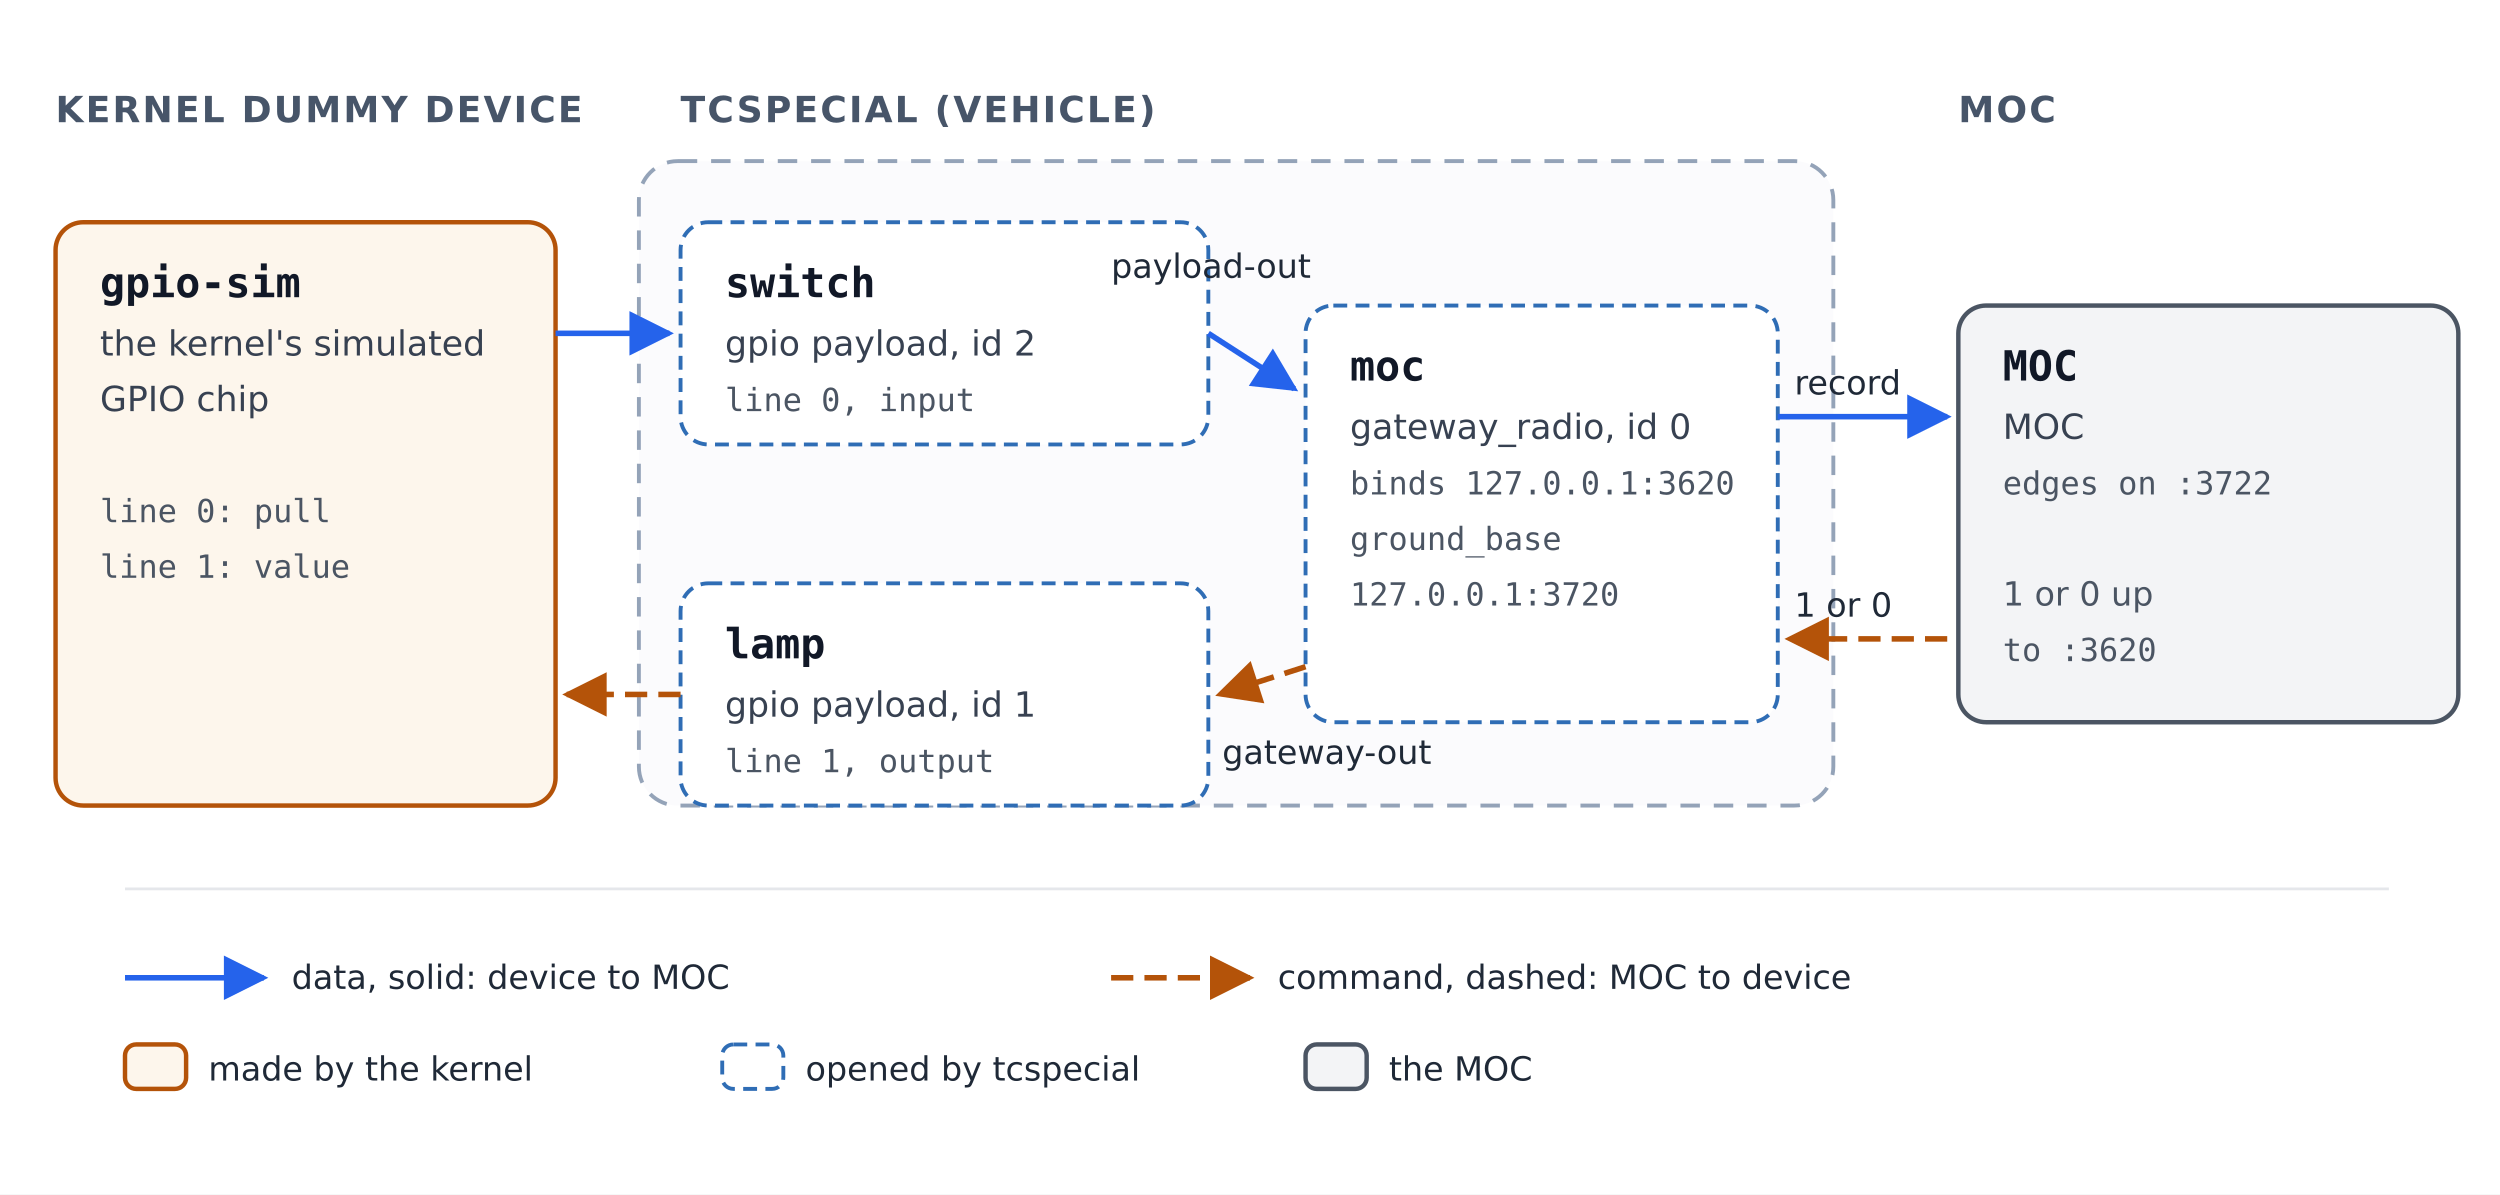
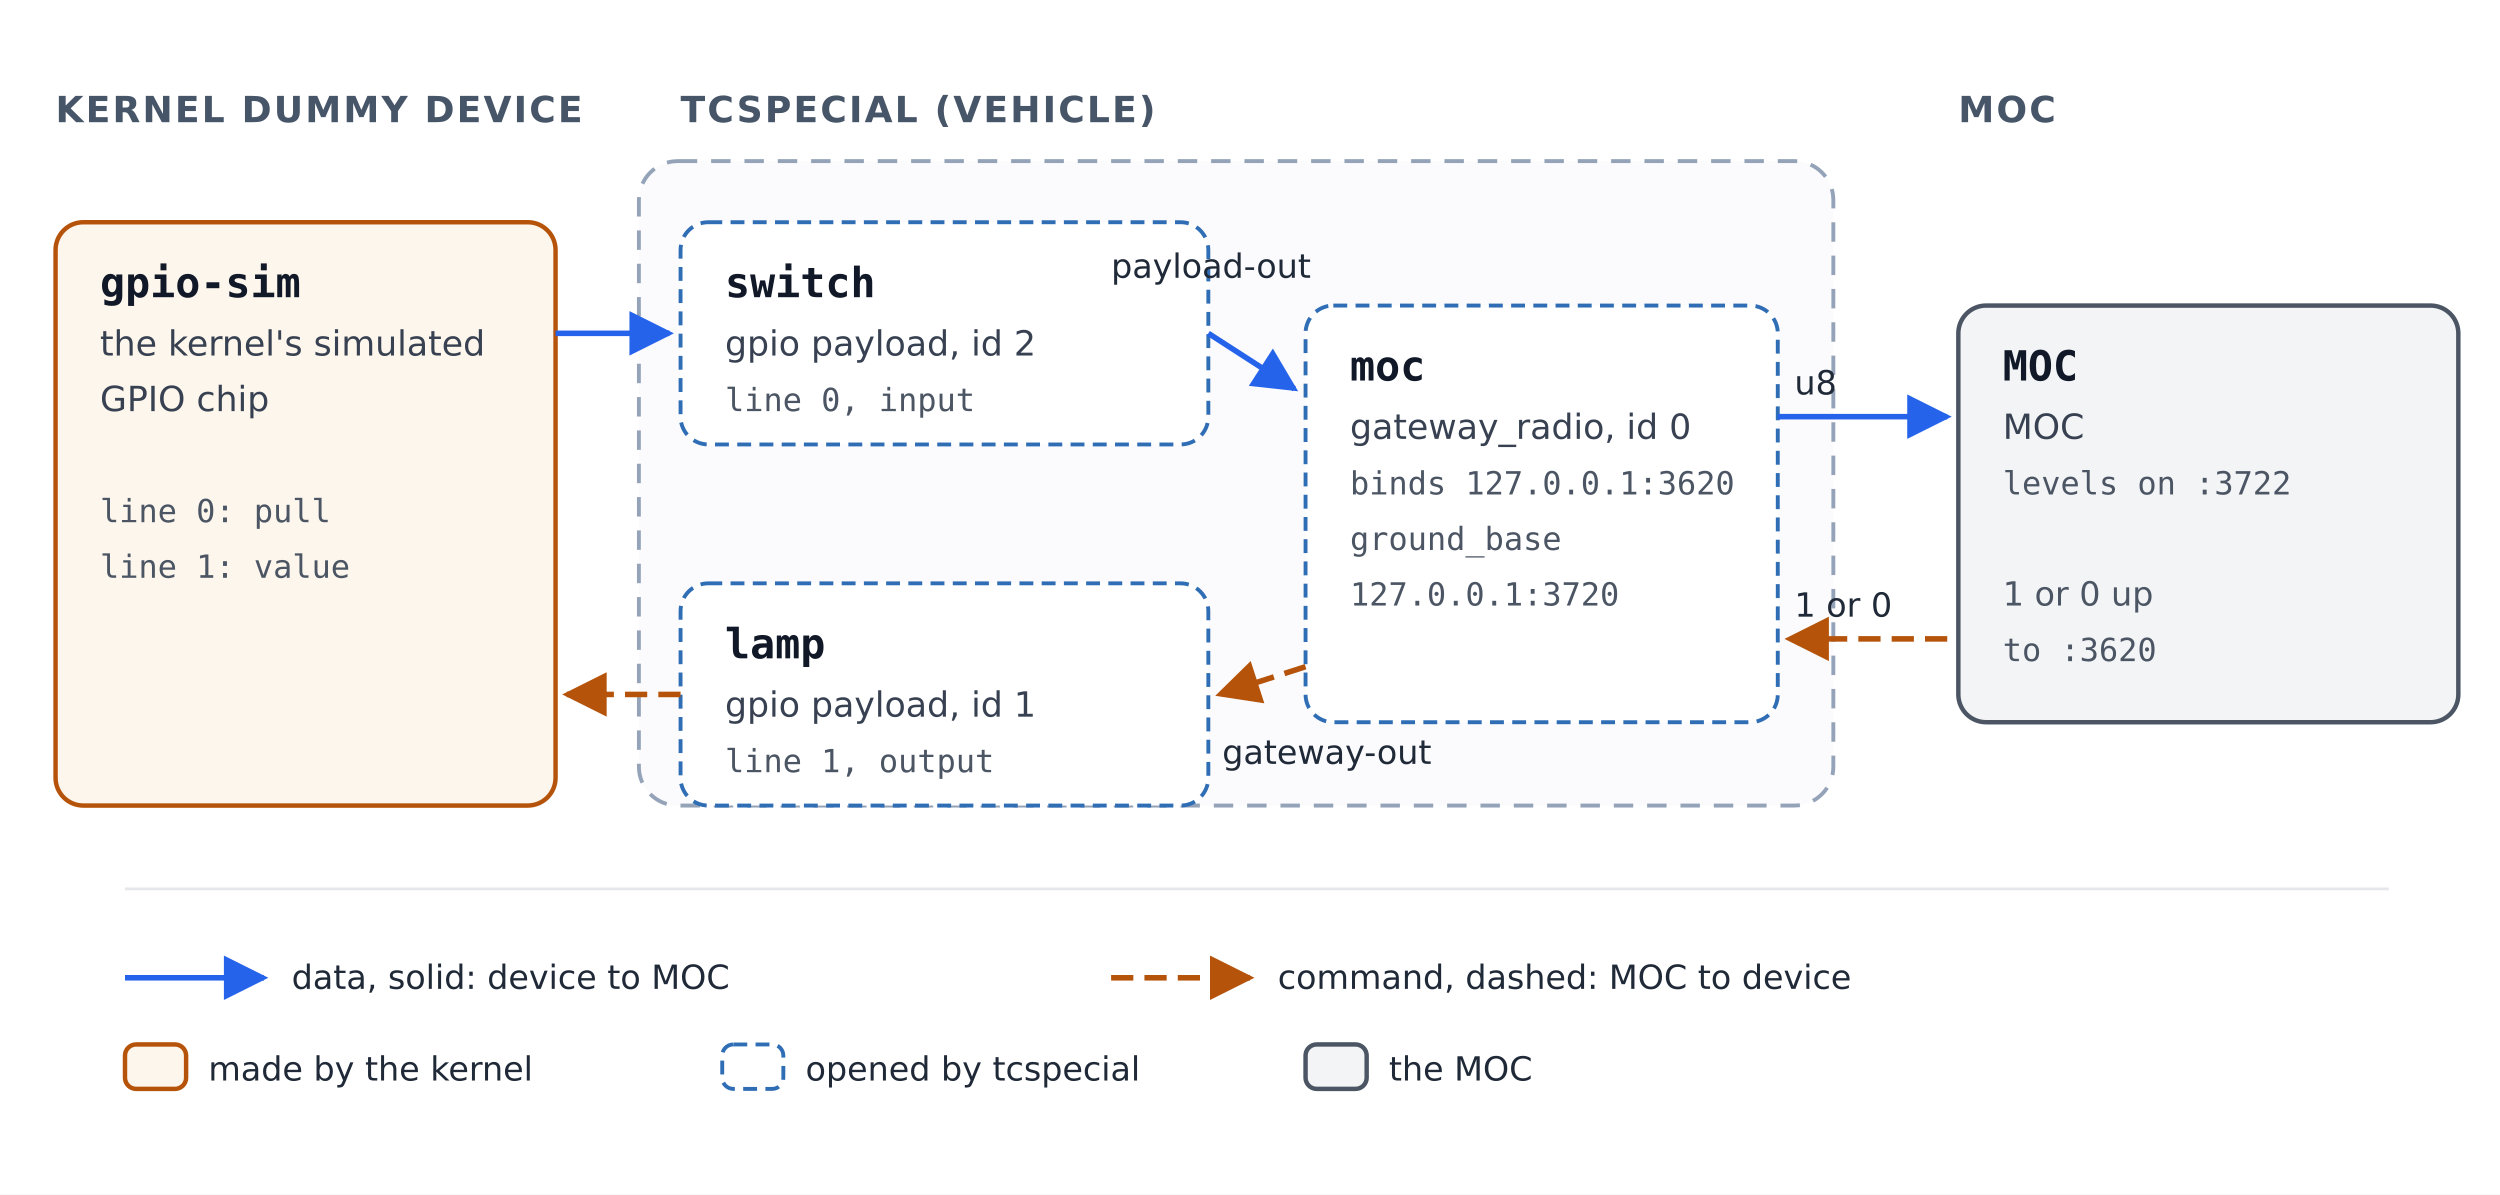
<svg xmlns="http://www.w3.org/2000/svg" width="900" height="430" viewBox="0 0 900 430" role="img" aria-labelledby="title desc">
  <defs>
    <style>
      text { font-family: "DejaVu Sans", Helvetica, Arial, sans-serif; fill: #111827; }
      .name { font-family: "DejaVu Sans Mono", Menlo, Consolas, monospace; font-size: 15px; font-weight: bold; }
      .kind { font-size: 12.5px; fill: #374151; }
      .detail { font-family: "DejaVu Sans Mono", Menlo, Consolas, monospace; font-size: 11.5px; fill: #4b5563; }
      .heading { font-size: 13px; font-weight: bold; fill: #475569; letter-spacing: 0.06em; }
      .label { font-size: 12px; fill: #1f2937; }
      .note { font-size: 12px; fill: #4b5563; }
      .socket { fill: #ffffff; stroke: #2f6db5; stroke-width: 1.4; stroke-dasharray: 5 3; }
      .kernel { fill: #fdf6ec; stroke: #b45309; stroke-width: 1.6; }
      .ground { fill: #f3f4f6; stroke: #4b5563; stroke-width: 1.6; }
      .boundary { fill: #fbfbfd; stroke: #94a3b8; stroke-width: 1.4; stroke-dasharray: 7 5; }
      .up { fill: none; stroke: #b45309; stroke-width: 2; stroke-dasharray: 8 4; }
      .down { fill: none; stroke: #2563eb; stroke-width: 2; }
    </style>
    <marker id="arrow-amber" viewBox="0 0 10 10" refX="9" refY="5" markerWidth="8" markerHeight="8" orient="auto-start-reverse">
      <path d="M0,0 L10,5 L0,10 z" fill="#b45309" />
    </marker>
    <marker id="arrow-blue" viewBox="0 0 10 10" refX="9" refY="5" markerWidth="8" markerHeight="8" orient="auto-start-reverse">
      <path d="M0,0 L10,5 L0,10 z" fill="#2563eb" />
    </marker>
  </defs>
  <rect width="900" height="430" fill="#ffffff" />
  <text class="heading" x="20" y="44">KERNEL DUMMY DEVICE</text>
  <text class="heading" x="245" y="44">TCSPECIAL (VEHICLE)</text>
  <text class="heading" x="705" y="44">MOC</text>
  <rect class="boundary" x="230" y="58" width="430" height="232" rx="14" />
  <rect class="kernel" x="20" y="80" width="180" height="210" rx="10" />
  <text class="name" x="36" y="107">gpio-sim</text>
  <text class="kind" x="36" y="128">the kernel's simulated</text>
  <text class="kind" x="36" y="148">GPIO chip</text>
  <text class="note" x="36" y="168" />
  <text class="detail" x="36" y="188">line 0: pull</text>
  <text class="detail" x="36" y="208">line 1: value</text>
  <rect class="socket" x="245" y="80" width="190" height="80" rx="10" />
  <text class="name" x="261" y="107">switch</text>
  <text class="kind" x="261" y="128">gpio payload, id 2</text>
  <text class="detail" x="261" y="148">line 0, input</text>
  <rect class="socket" x="245" y="210" width="190" height="80" rx="10" />
  <text class="name" x="261" y="237">lamp</text>
  <text class="kind" x="261" y="258">gpio payload, id 1</text>
  <text class="detail" x="261" y="278">line 1, output</text>
  <rect class="socket" x="470" y="110" width="170" height="150" rx="10" />
  <text class="name" x="486" y="137">moc</text>
  <text class="kind" x="486" y="158">gateway_radio, id 0</text>
  <text class="detail" x="486" y="178">binds 127.0.0.1:3620</text>
  <text class="detail" x="486" y="198">ground_base</text>
  <text class="detail" x="486" y="218">  127.0.0.1:3720</text>
  <rect class="ground" x="705" y="110" width="180" height="150" rx="10" />
  <text class="name" x="721" y="137">MOC</text>
  <text class="kind" x="721" y="158">MOC</text>
-   <text class="detail" x="721" y="178">edges on :3722</text>
+   <text class="detail" x="721" y="178">levels on :3722</text>
  <text class="note" x="721" y="198" />
  <text class="note" x="721" y="218">1 or 0 up</text>
  <text class="detail" x="721" y="238">  to :3620</text>
  <path class="down" d="M200,120 L241,120" marker-end="url(#arrow-blue)" />
  <path class="down" d="M435,120 L466,140" marker-end="url(#arrow-blue)" />
  <text class="label" x="400" y="100">payload-out</text>
  <path class="down" d="M640,150 L701,150" marker-end="url(#arrow-blue)" />
-   <text class="label" x="646" y="142">record</text>
+   <text class="label" x="646" y="142">u8</text>
  <path class="up" d="M701,230 L644,230" marker-end="url(#arrow-amber)" />
  <text class="label" x="646" y="222">1 or 0</text>
  <path class="up" d="M470,240 L439,250" marker-end="url(#arrow-amber)" />
  <text class="label" x="440" y="275">gateway-out</text>
  <path class="up" d="M245,250 L204,250" marker-end="url(#arrow-amber)" />
  <line x1="45" y1="320" x2="860" y2="320" stroke="#e5e7eb" stroke-width="1" />
  <path class="down" d="M45,352 L95,352" marker-end="url(#arrow-blue)" />
  <text class="label" x="105" y="356">data, solid: device to MOC</text>
  <path class="up" d="M400,352 L450,352" marker-end="url(#arrow-amber)" />
  <text class="label" x="460" y="356">command, dashed: MOC to device</text>
  <rect class="kernel" x="45" y="376" width="22" height="16" rx="4" />
  <text class="label" x="75" y="389">made by the kernel</text>
  <rect class="socket" x="260" y="376" width="22" height="16" rx="4" />
  <text class="label" x="290" y="389">opened by tcspecial</text>
  <rect class="ground" x="470" y="376" width="22" height="16" rx="4" />
  <text class="label" x="500" y="389">the MOC</text>
</svg>
